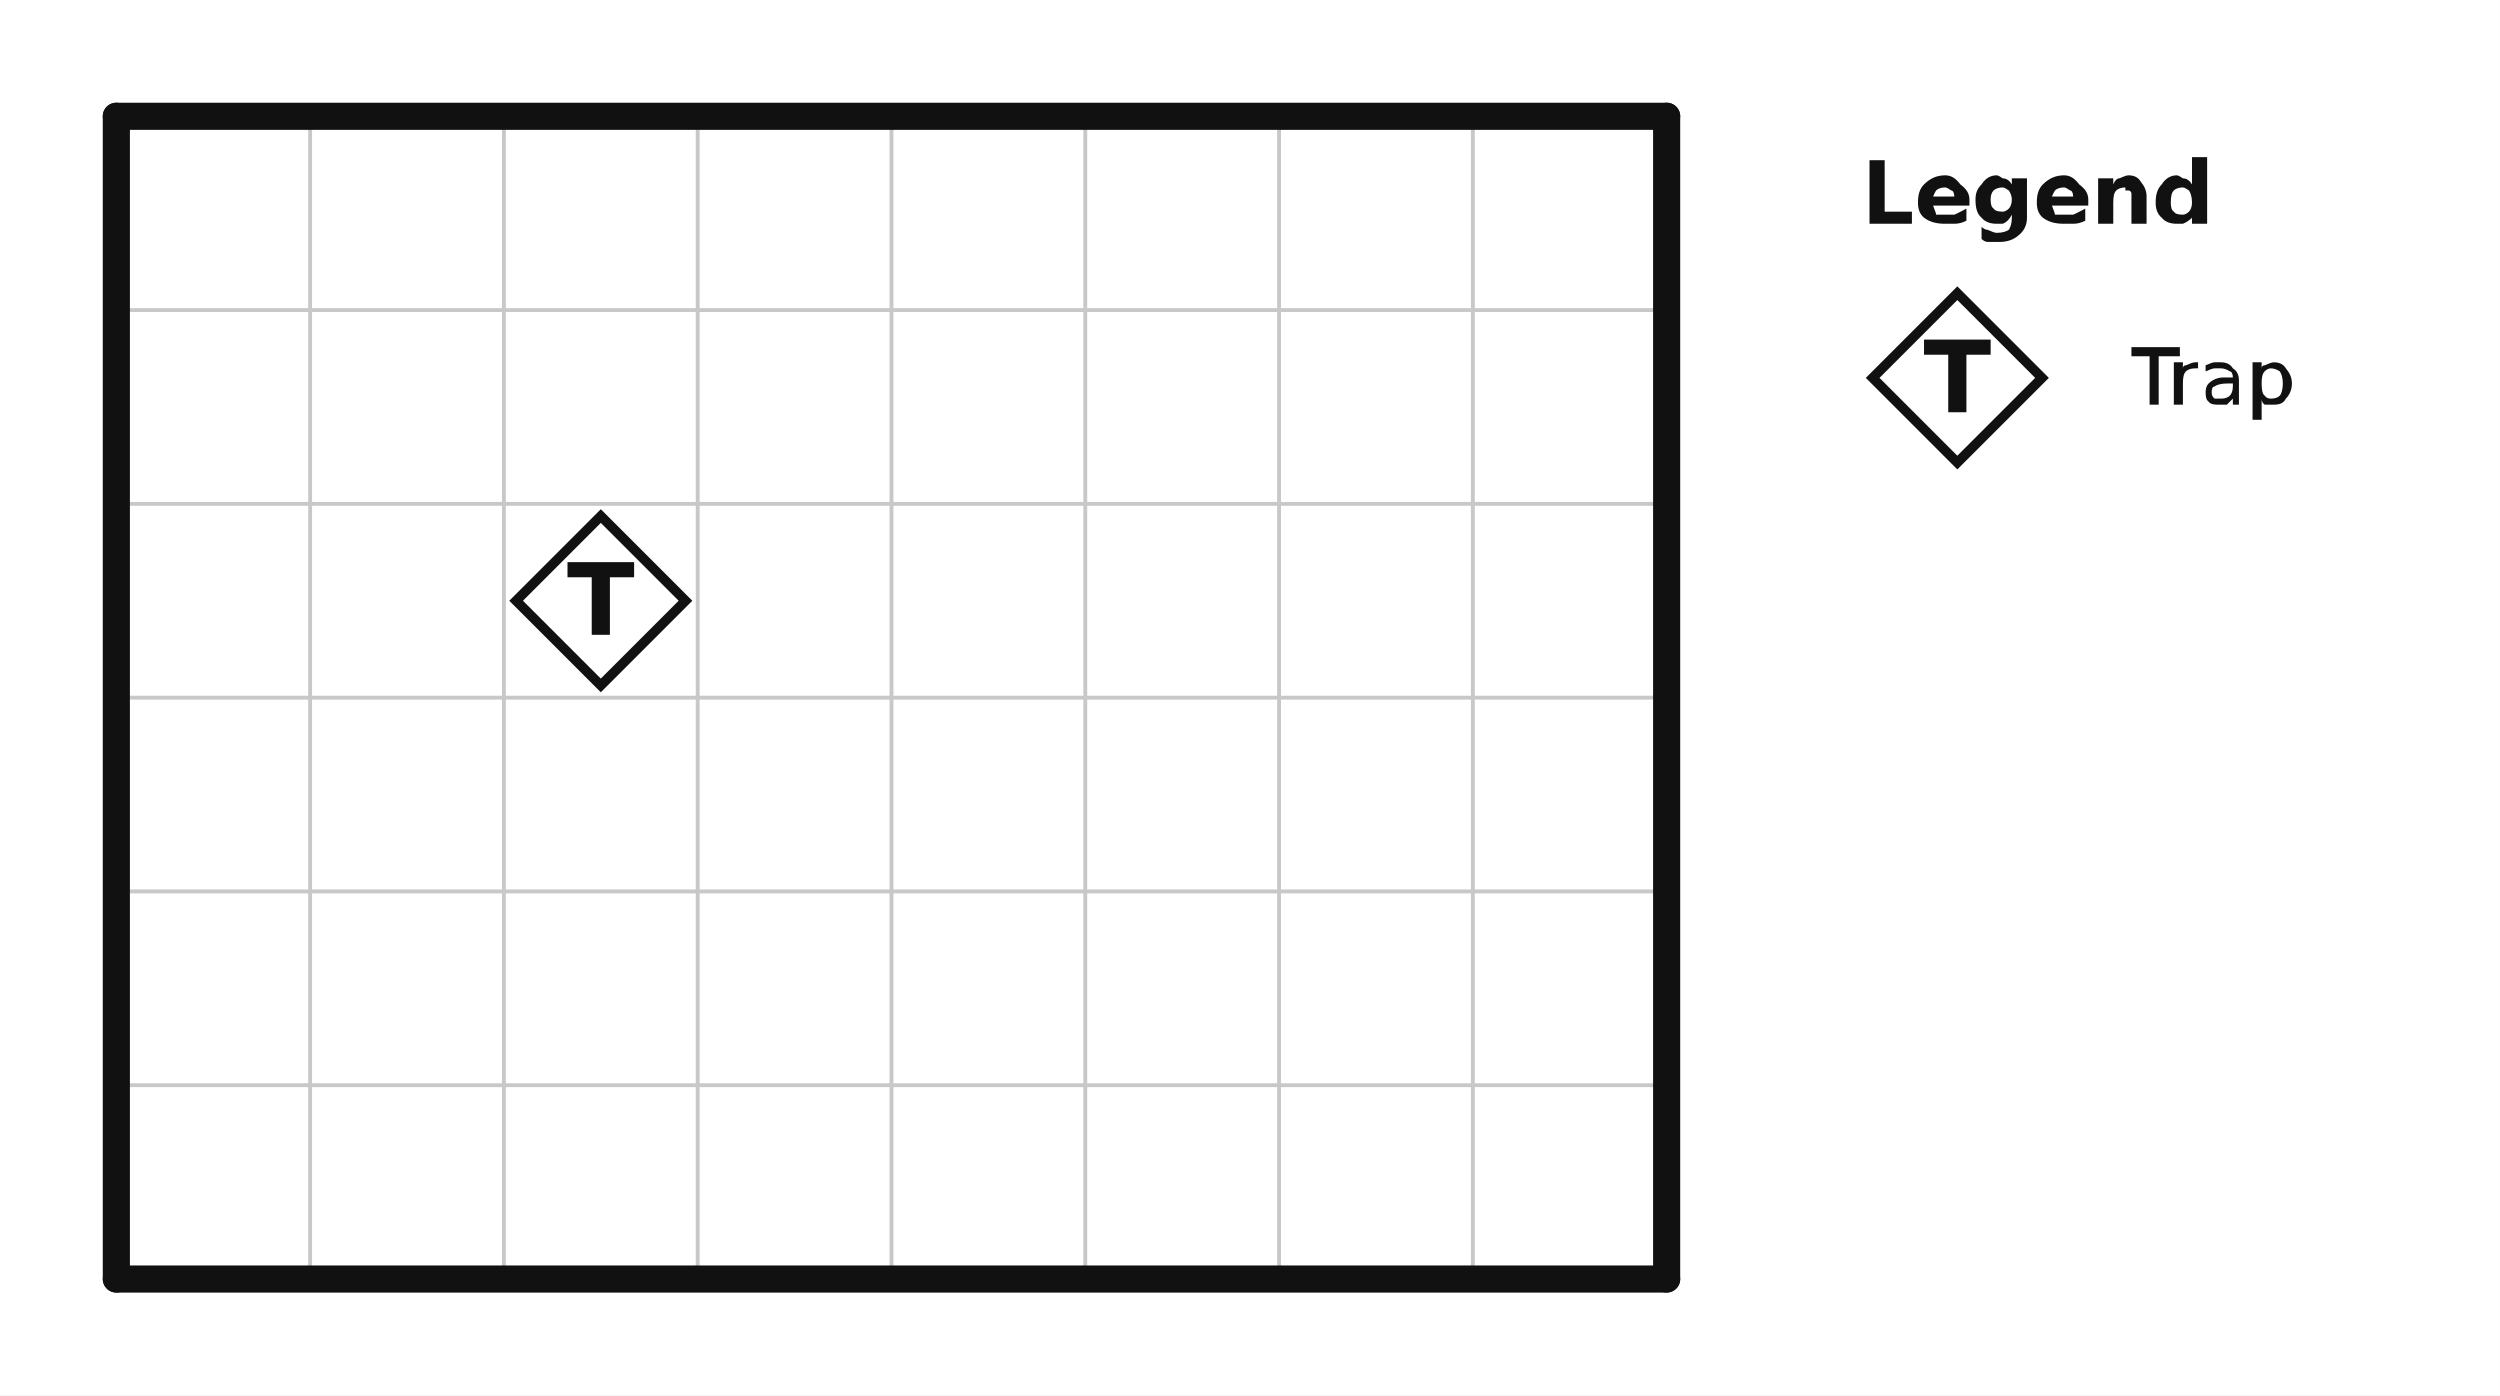
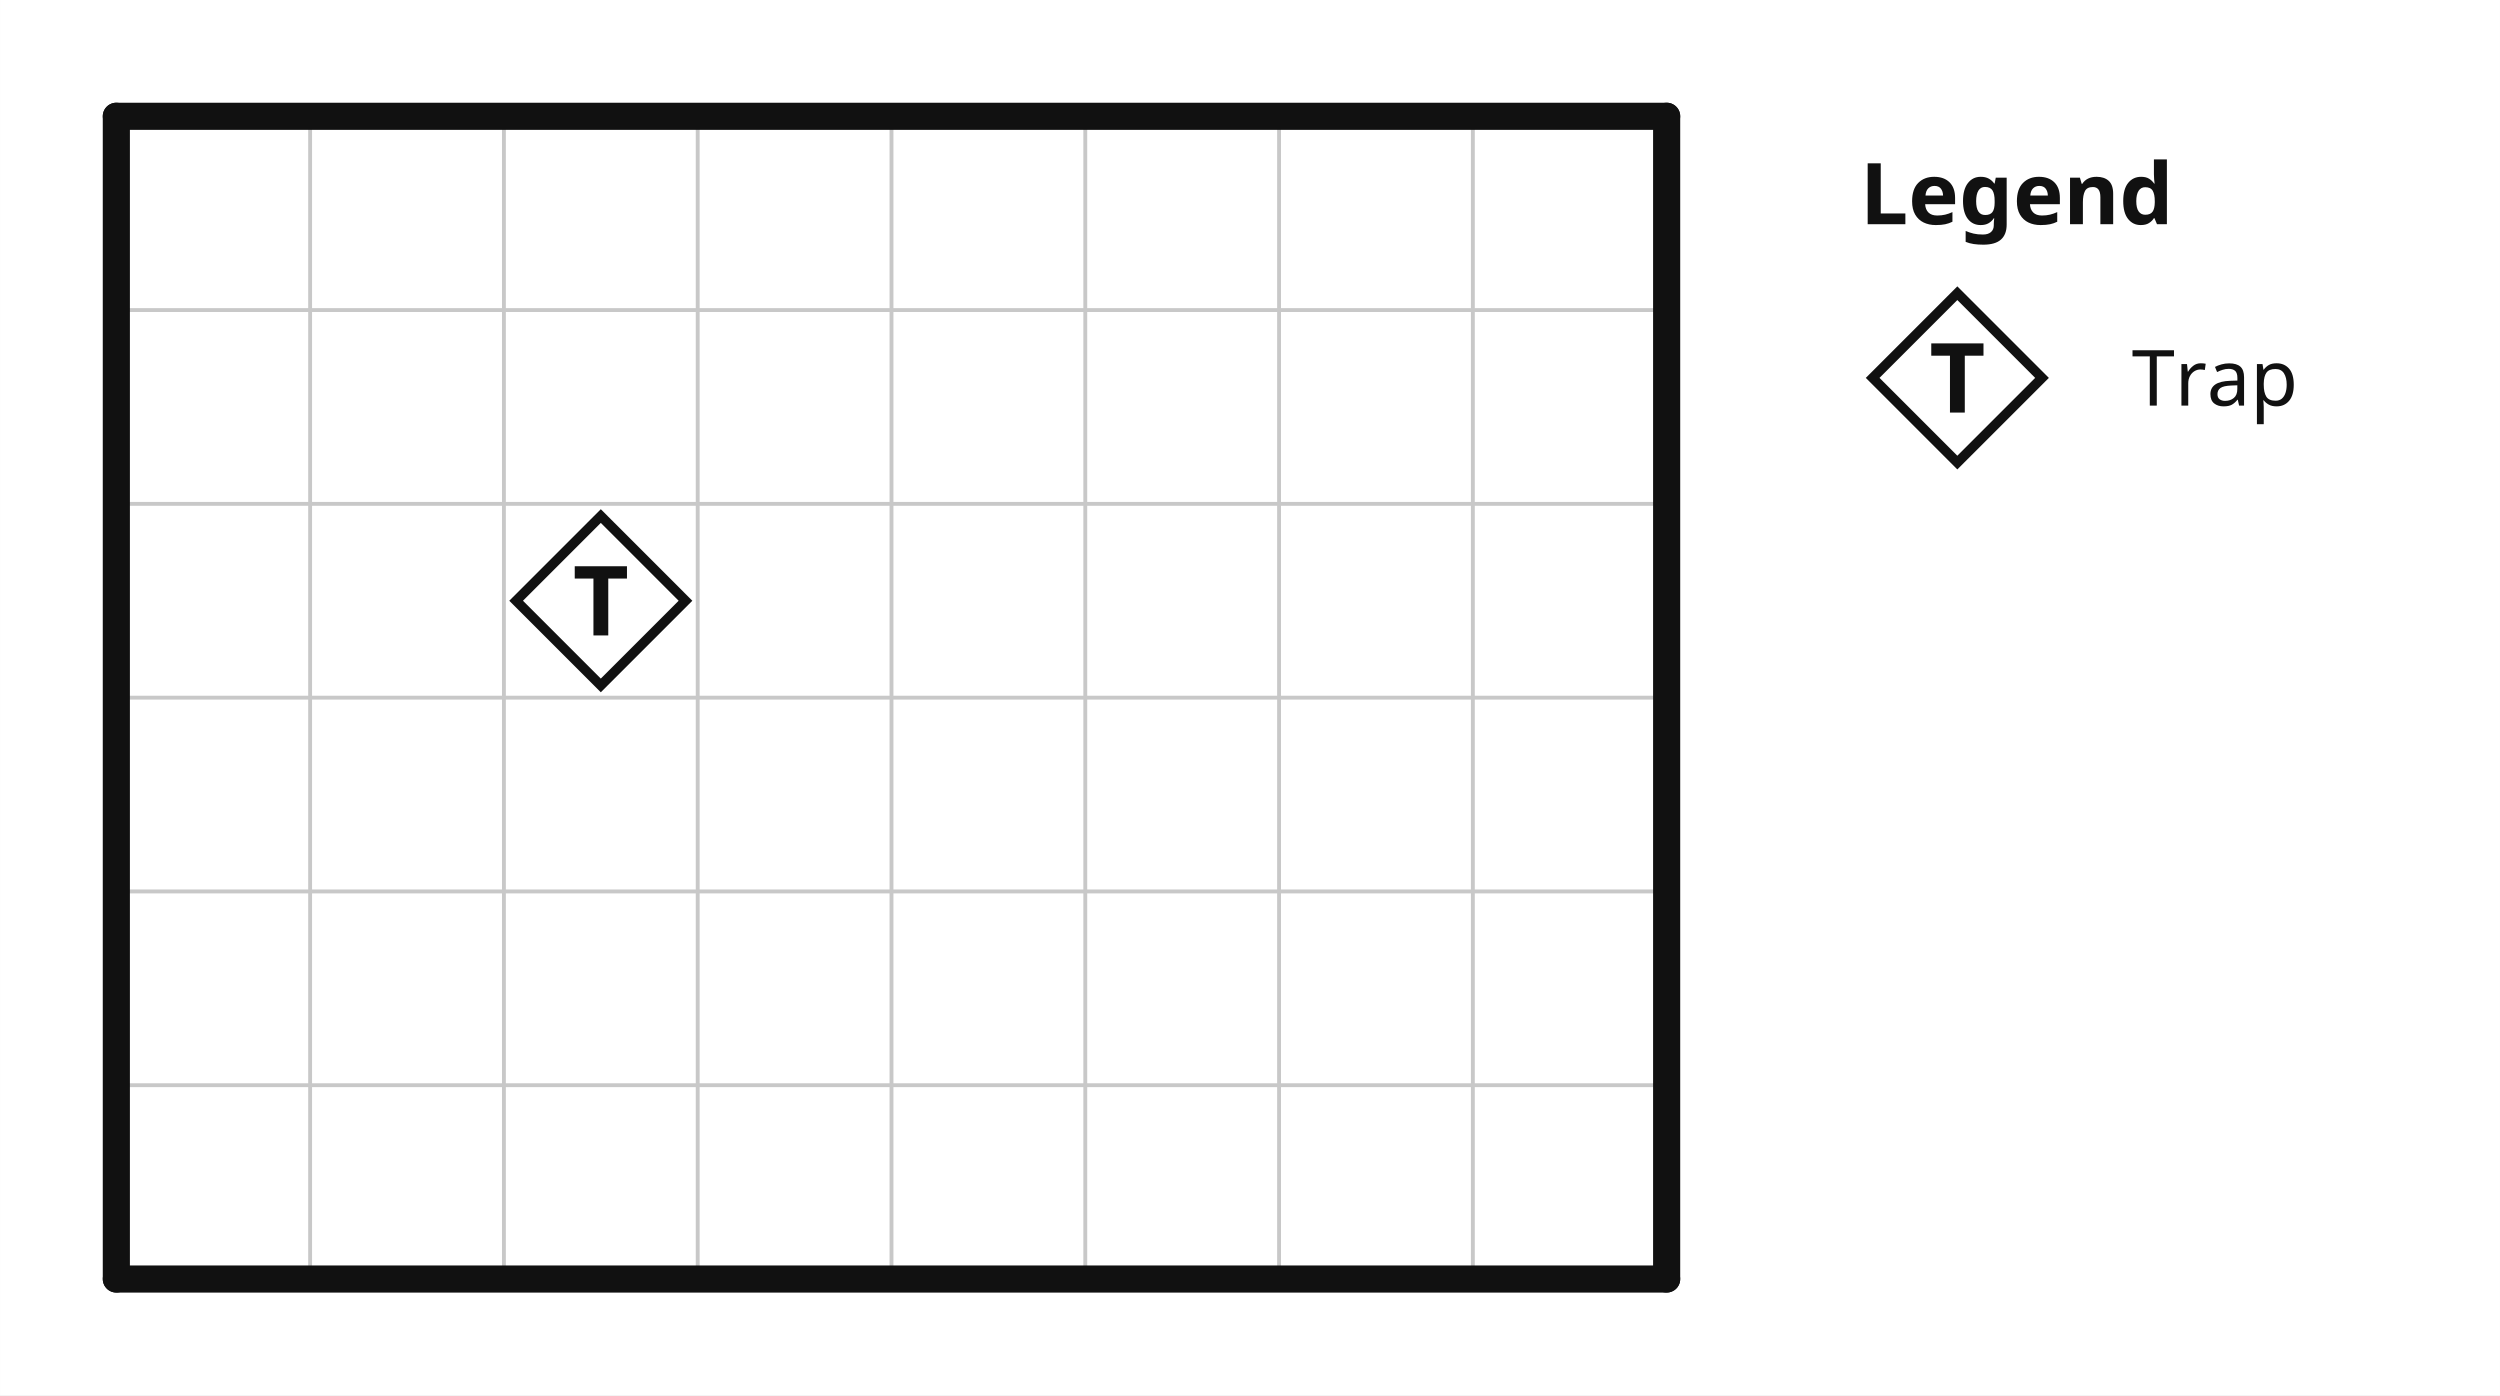
<svg xmlns="http://www.w3.org/2000/svg" viewBox="-0.6 -0.6 12.9 7.2" width="826" height="461">
  <defs>
    <clipPath id="c1">
      <path d="M0 0L8 0L8 6L0 6Z" />
    </clipPath>
+     <path id="b53" d="M365 0L212 0L212 587L19 587L19 714L558 714L558 587L365 587L365 0Z" />
+     <path id="b45" d="M85 0L85 714L238 714L238 126L527 126L527 0L85 0Z" />
+     <path id="b70" d="M306 556Q420 556 485.5 492Q551 428 551 308L551 235L200 235Q203 173 238.5 137.5Q274 102 341 102Q392 102 434 112Q476 122 520 142L520 29Q480 9 435 -0.5Q390 -10 325 -10Q244 -10 181.5 20.5Q119 51 83 113Q47 175 47 269Q47 412 118.5 484Q190 556 306 556ZM310 449Q265 449 236.5 420.5Q208 392 204 336L410 336Q409 385 384.5 417Q360 449 310 449Z" />
+     <path id="b72" d="M255 556Q311 556 349.5 534.5Q388 513 413 477L418 477L431 546L559 546L559 -4Q559 -120 492 -180Q425 -240 285 -240Q222 -240 172 -232.5Q122 -225 78 -207L78 -79Q124 -99 171 -110Q218 -121 280 -121Q342 -121 375 -92Q408 -63 408 -12L408 3Q408 15 409.5 35Q411 55 413 70L408 70Q385 34 347.5 12Q310 -10 254 -10Q159 -10 103 63Q47 136 47 272Q47 408 104 482Q161 556 255 556ZM304 437Q254 437 227.5 394Q201 351 201 270Q201 108 307 108Q367 108 392.5 143Q418 178 418 252L418 274Q418 356 392.5 396.5Q367 437 304 437Z" />
+     <path id="b79" d="M385 556Q475 556 527 508.5Q579 461 579 356L579 0L429 0L429 318Q429 436 341 436Q273 436 248.5 389.5Q224 343 224 256L224 0L73 0L73 546L189 546L210 473L216 473Q270 556 385 556Z" />
+     <path id="b69" d="M252 -10Q161 -10 104 61.5Q47 133 47 272Q47 413 105 484.5Q163 556 257 556Q315 556 351 533Q387 510 410 476L415 476Q412 494 409.5 526.5Q407 559 407 586L407 760L559 760L559 0L443 0L413 71L407 71Q386 37 349 13.5Q312 -10 252 -10ZM305 111Q366 111 391 146.5Q416 182 417 255L417 271Q417 350 393 392Q369 434 304 434Q255 434 227.5 392Q200 350 200 270Q200 190 227.5 150.5Q255 111 305 111Z" />
+     <path id="r53" d="M323 0L233 0L233 635L10 635L10 714L545 714L545 635L323 635L323 0Z" />
+     <path id="r83" d="M335 546Q350 546 367.5 544.5Q385 543 398 540L387 459Q374 462 358.5 464Q343 466 329 466Q288 466 252 443.5Q216 421 194.5 380.5Q173 340 173 286L173 0L85 0L85 536L157 536L167 438L171 438Q197 482 238 514Q279 546 335 546Z" />
+     <path id="r66" d="M288 545Q386 545 433 502Q480 459 480 365L480 0L416 0L399 76L395 76Q360 32 321.5 11Q283 -10 215 -10Q142 -10 94 28.5Q46 67 46 149Q46 229 109 272.5Q172 316 303 320L394 323L394 355Q394 422 365 448Q336 474 283 474Q241 474 203 461.5Q165 449 132 433L105 499Q140 518 188 531.5Q236 545 288 545ZM314 259Q214 255 175.5 227Q137 199 137 148Q137 103 164.5 82Q192 61 235 61Q303 61 348 98.5Q393 136 393 214L393 262L314 259Z" />
+     <path id="r81" d="M340 546Q439 546 499.5 477Q560 408 560 269Q560 132 499.5 61Q439 -10 339 -10Q277 -10 236.5 13.5Q196 37 173 68L167 68Q169 51 171 25Q173 -1 173 -20L173 -240L85 -240L85 536L157 536L169 463L173 463Q197 498 236 522Q275 546 340 546ZM324 472Q242 472 208.5 426Q175 380 173 286L173 269Q173 170 205.5 116.5Q238 63 326 63Q375 63 406.5 90Q438 117 453.5 163.5Q469 210 469 270Q469 362 433.5 417Q398 472 324 472Z" />
  </defs>
  <g id="layer-background">
    <path d="M-0.6 -0.6L12.3 -0.6L12.3 6.6L-0.6 6.6Z" fill="#ffffff" />
  </g>
  <g id="layer-floor">
    <path data-id="a" data-role="floor" d="M0 0L8 0L8 6L0 6Z" fill="#ffffff" />
  </g>
  <g id="layer-grid">
    <g clip-path="url(#c1)">
      <path d="M1 0L1 6M2 0L2 6M3 0L3 6M4 0L4 6M5 0L5 6M6 0L6 6M7 0L7 6M0 1L8 1M0 2L8 2M0 3L8 3M0 4L8 4M0 5L8 5" fill="none" stroke="#c8c8c8" stroke-width="0.02" />
    </g>
  </g>
  <g id="layer-walls">
    <path d="M8 0L8 6" fill="none" stroke="#111111" stroke-width="0.14" stroke-linecap="round" stroke-linejoin="round" />
    <path d="M0 0L0 6" fill="none" stroke="#111111" stroke-width="0.14" stroke-linecap="round" stroke-linejoin="round" />
    <path d="M0 0L8 0" fill="none" stroke="#111111" stroke-width="0.14" stroke-linecap="round" stroke-linejoin="round" />
    <path d="M0 6L8 6" fill="none" stroke="#111111" stroke-width="0.14" stroke-linecap="round" stroke-linejoin="round" />
  </g>
  <g id="layer-markers">
    <g data-id="plate" data-role="trap">
      <path d="M2.5 2.063L2.937 2.5L2.5 2.937L2.063 2.5Z" fill="#ffffff" stroke="#111111" stroke-width="0.05" />
-       <text x="2.5" y="2.675" font-family="DejaVu Sans, Verdana, sans-serif" font-size="0.5" font-weight="bold" text-anchor="middle" fill="#111111">T</text>
+       <g transform="matrix(0.0005 0 0 -0.0005 2.356 2.679)" fill="#111111">
+         <use href="#b53" x="0" />
+       </g>
    </g>
  </g>
  <g id="layer-frame">
-     <text x="9" y="0.554" font-family="DejaVu Sans, Verdana, sans-serif" font-size="0.44" font-weight="bold" text-anchor="start" fill="#111111">Legend</text>
+     <g transform="matrix(0.00044 0 0 -0.00044 9 0.557)" fill="#111111">
+       <use href="#b45" x="0" />
+       <use href="#b70" x="559" />
+       <use href="#b72" x="1156" />
+       <use href="#b70" x="1788" />
+       <use href="#b79" x="2385" />
+       <use href="#b69" x="3035" />
+     </g>
    <g>
      <path d="M9.5 0.913L9.937 1.35L9.5 1.787L9.063 1.35Z" fill="#ffffff" stroke="#111111" stroke-width="0.05" />
-       <text x="9.5" y="1.525" font-family="DejaVu Sans, Verdana, sans-serif" font-size="0.5" font-weight="bold" text-anchor="middle" fill="#111111">T</text>
+       <g transform="matrix(0.0005 0 0 -0.0005 9.356 1.529)" fill="#111111">
+         <use href="#b53" x="0" />
+       </g>
    </g>
-     <text x="10.4" y="1.49" font-family="DejaVu Sans, Verdana, sans-serif" font-size="0.4" text-anchor="start" fill="#111111">Trap</text>
+     <g transform="matrix(0.0004 0 0 -0.0004 10.4 1.493)" fill="#111111">
+       <use href="#r53" x="0" />
+       <use href="#r83" x="556" />
+       <use href="#r66" x="969" />
+       <use href="#r81" x="1530" />
+     </g>
  </g>
</svg>
